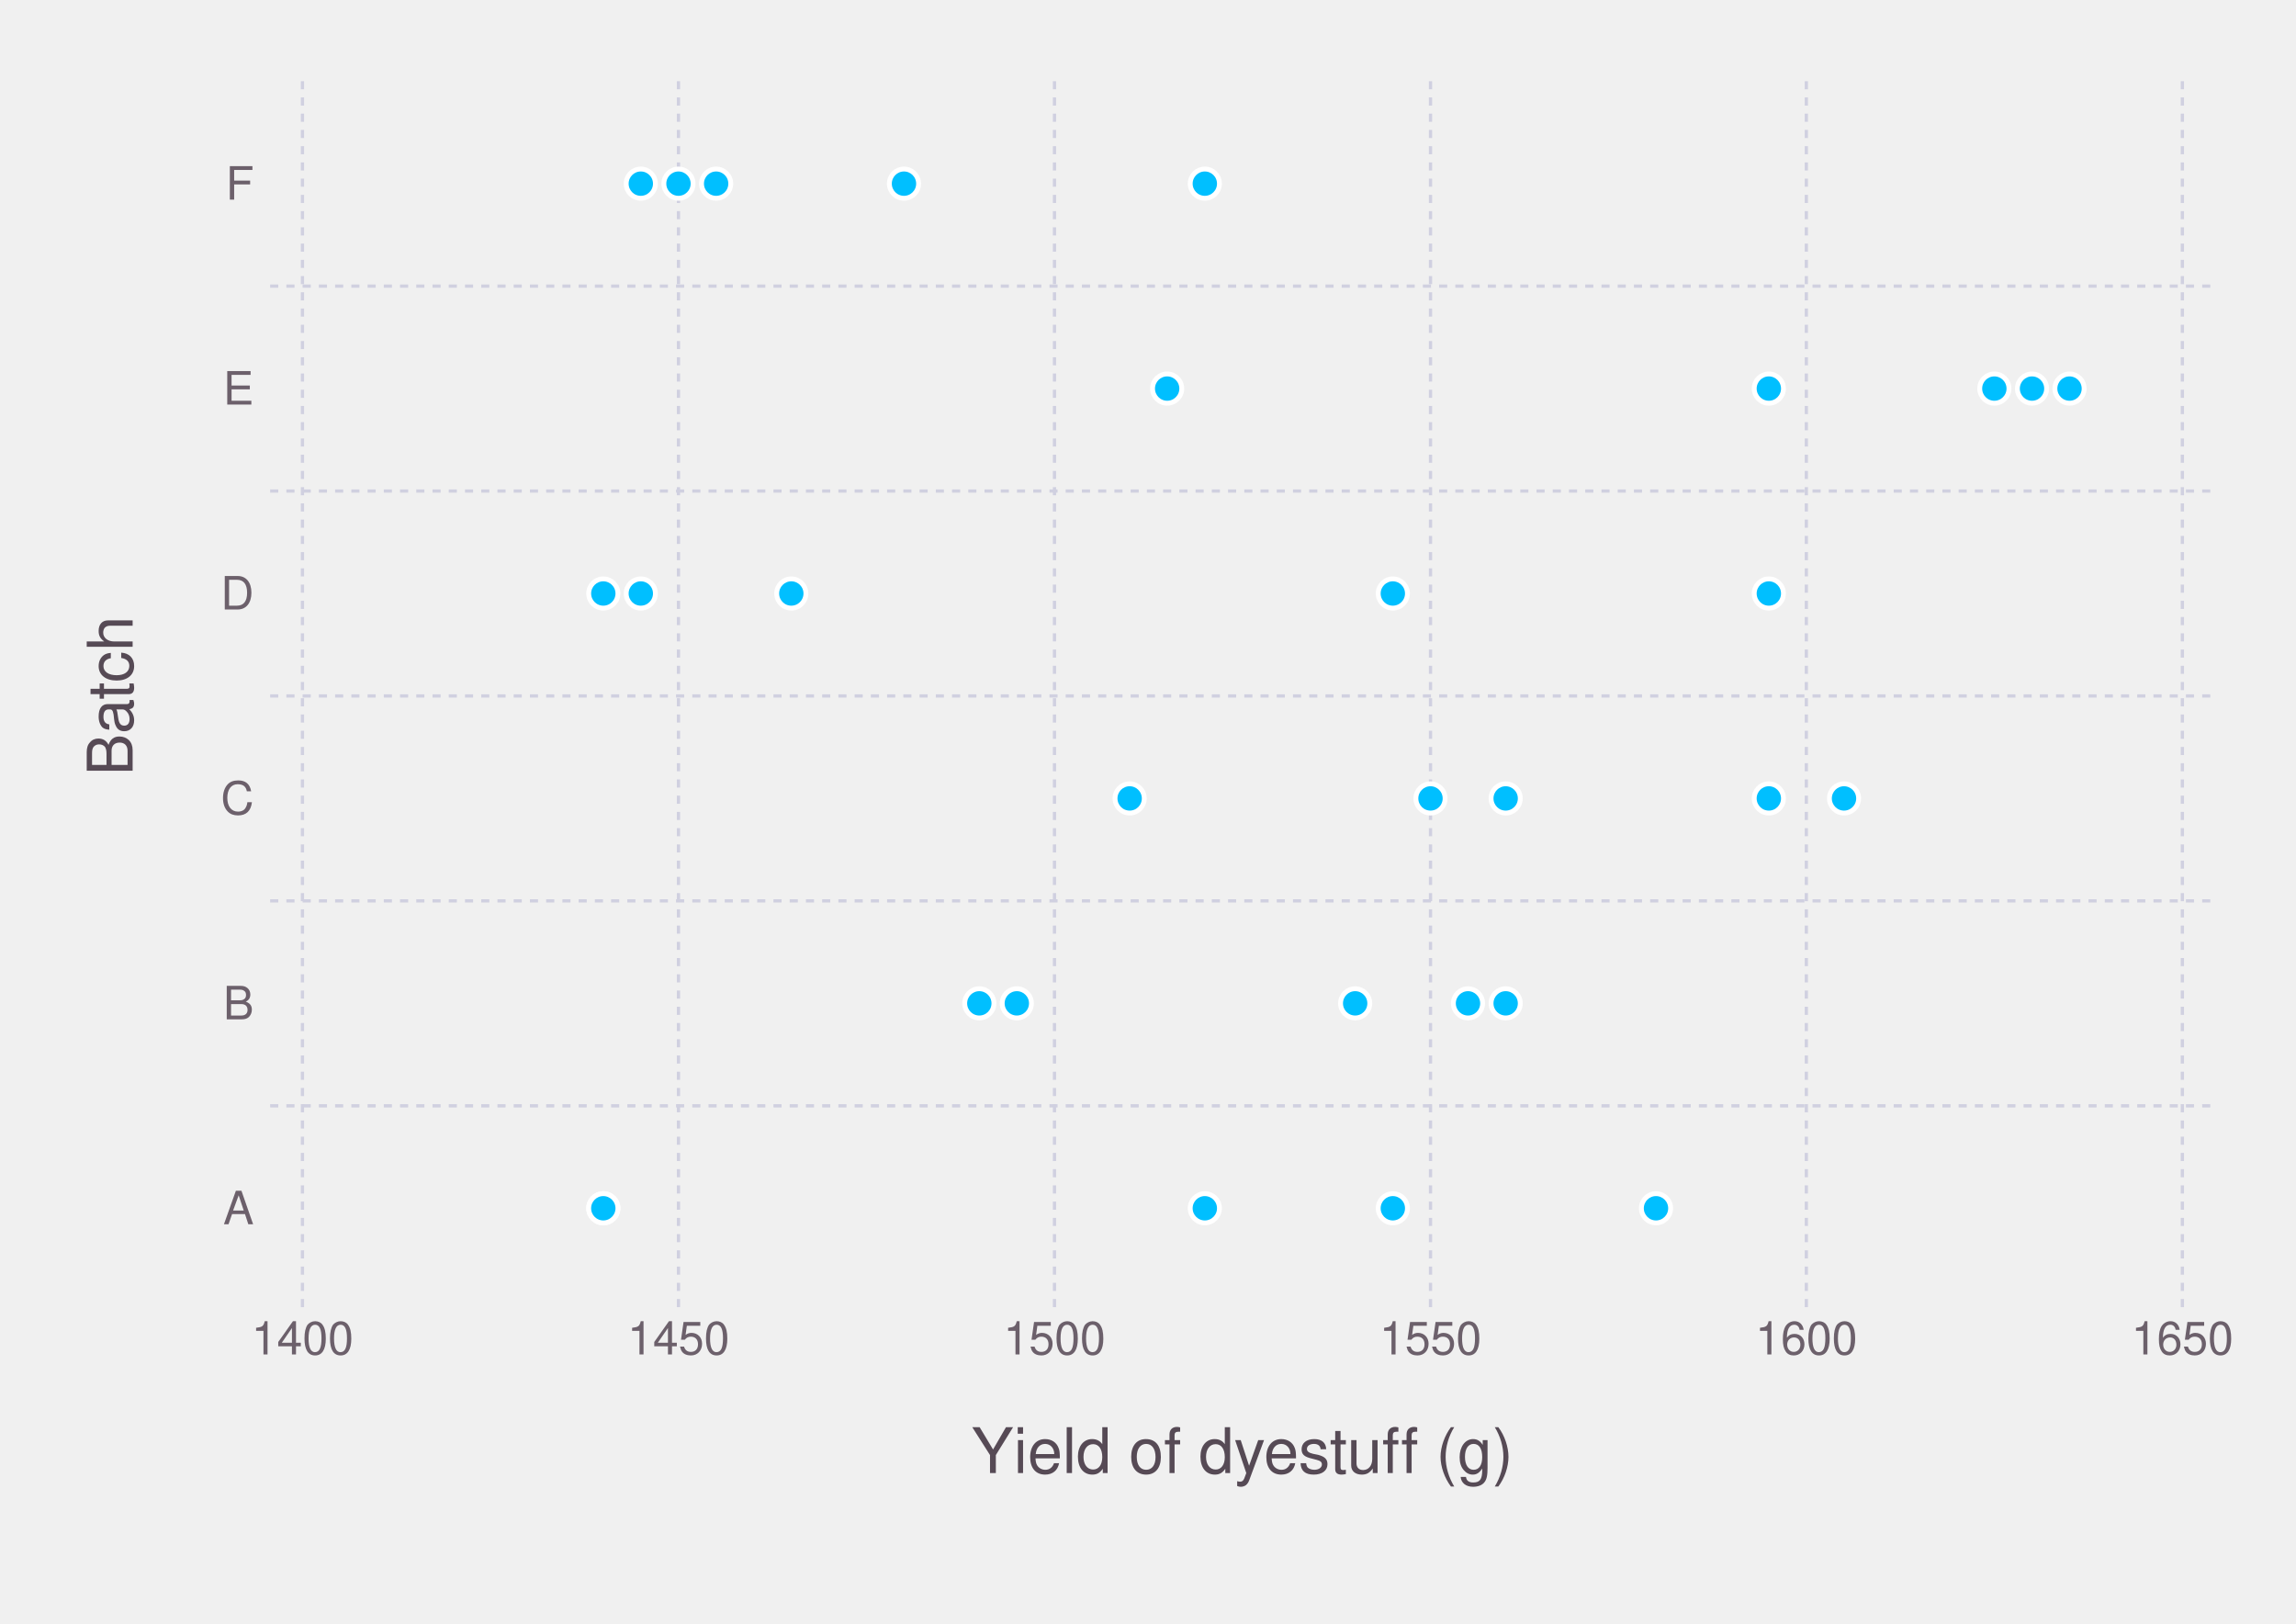
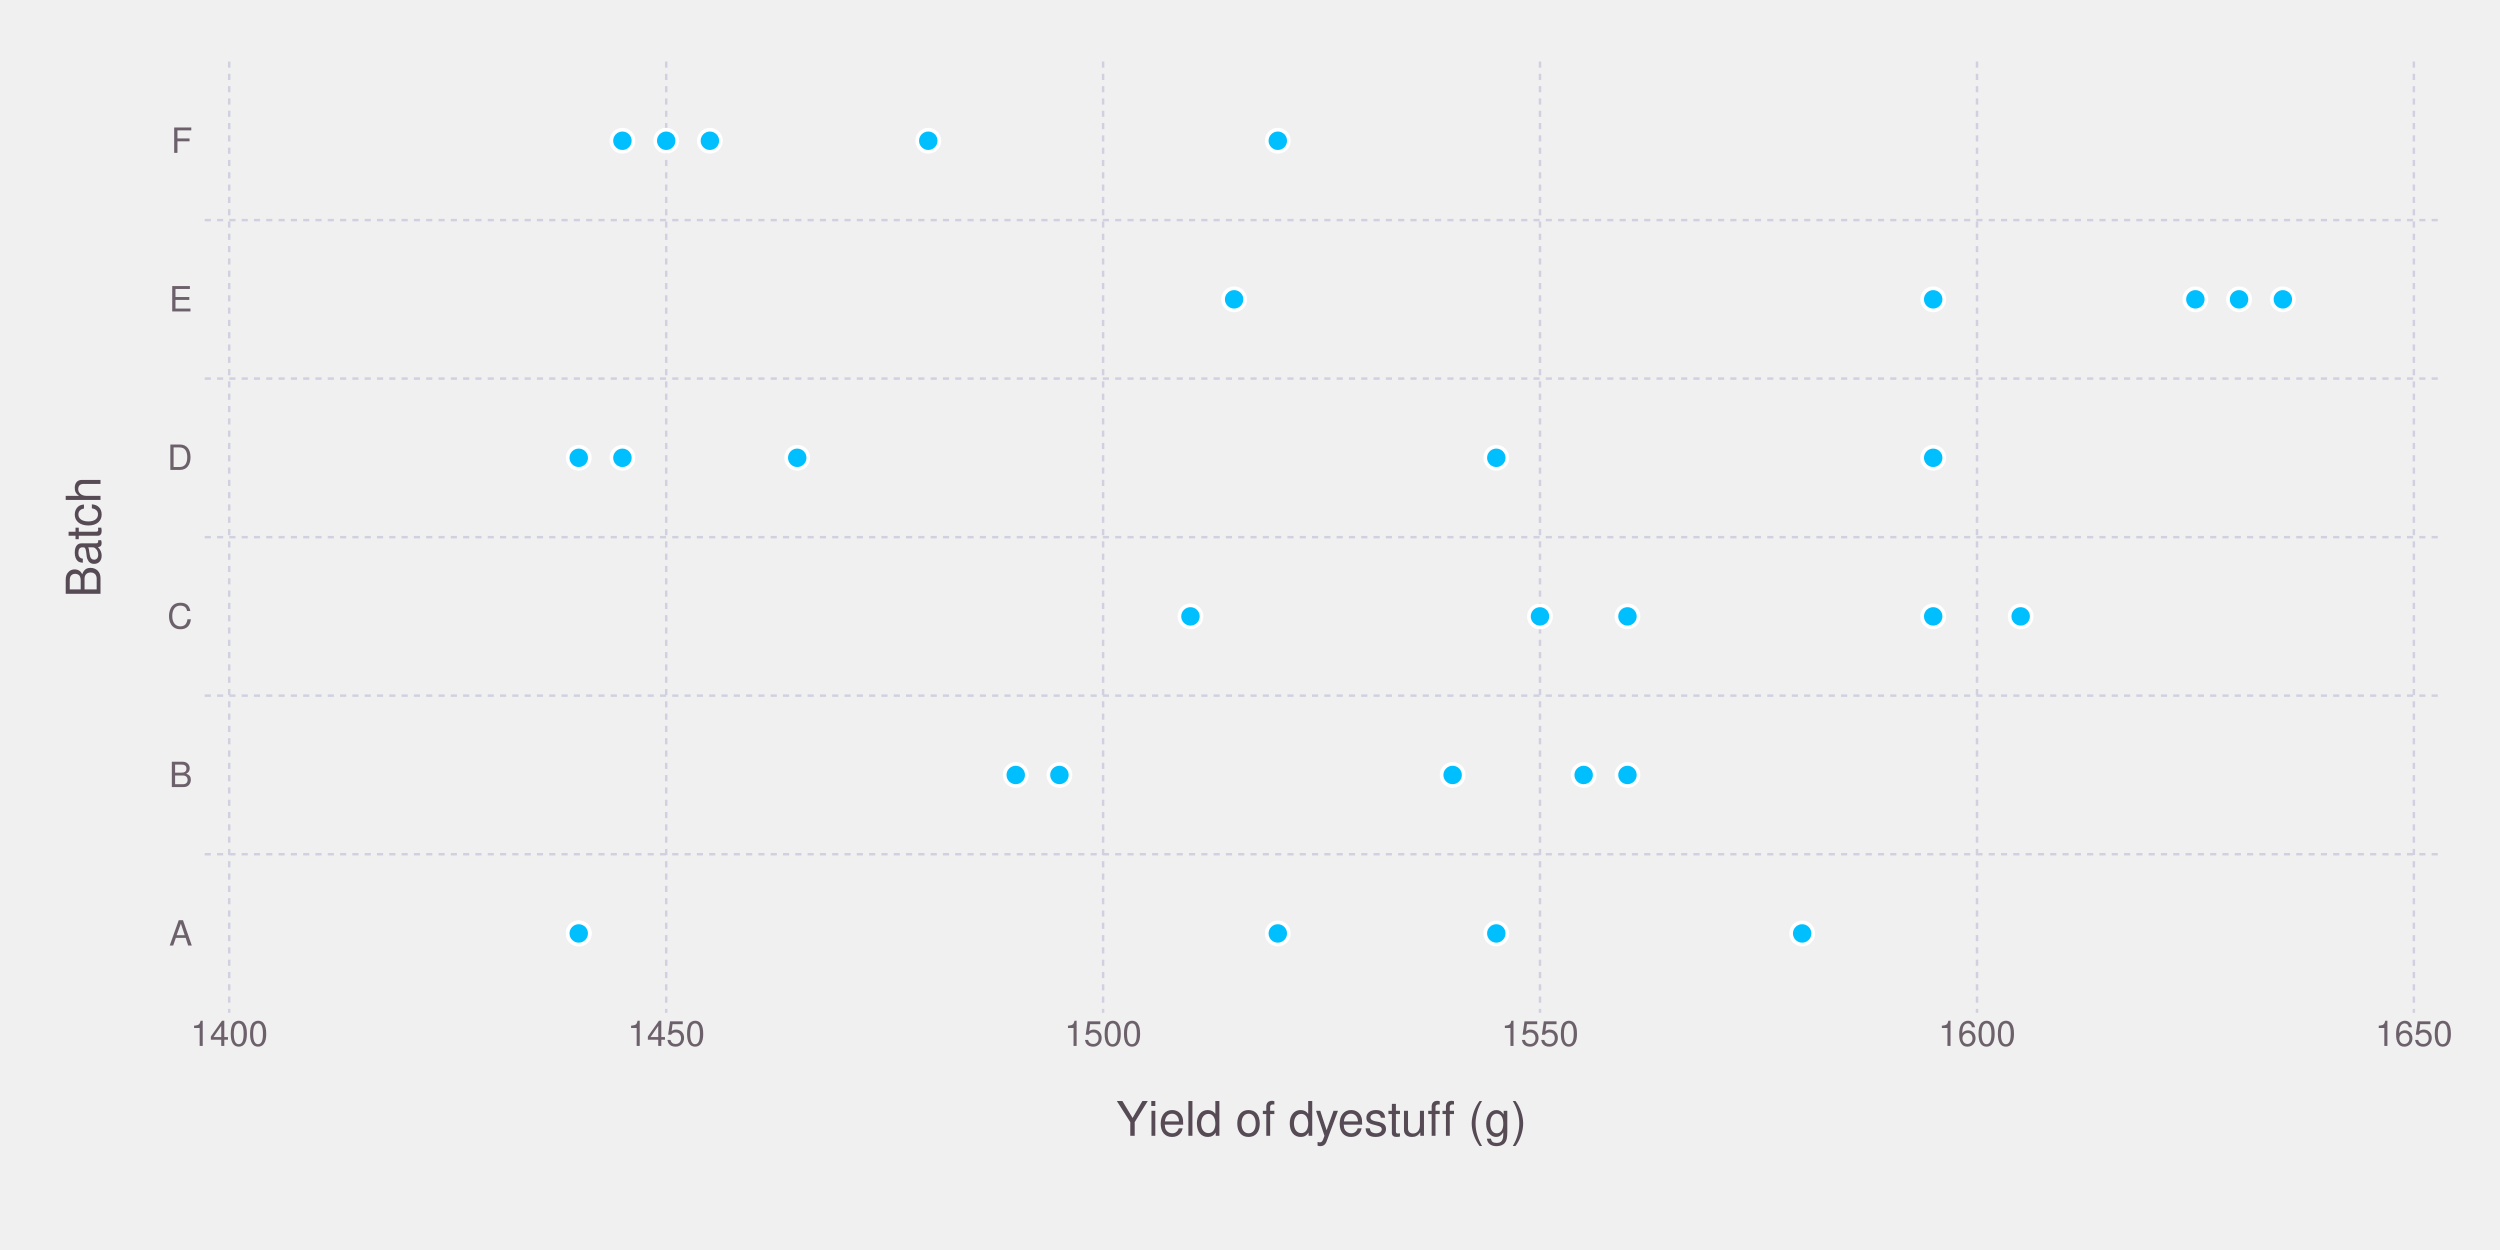
- <svg xmlns="http://www.w3.org/2000/svg" version="1.2" width="141.42mm" height="100mm" viewBox="0 0 141.42 100" stroke="none" fill="#000000" stroke-width="0.3" font-size="3.88">
+ <svg xmlns="http://www.w3.org/2000/svg" version="1.2" width="203.2mm" height="101.6mm" viewBox="0 0 203.2 101.6" stroke="none" fill="#000000" stroke-width="0.3" font-size="3.88">
  <defs>
    <marker id="arrow" markerWidth="15" markerHeight="7" refX="5" refY="3.5" orient="auto" markerUnits="strokeWidth">
      <path d="M0,0 L15,3.5 L0,7 z" stroke="context-stroke" fill="context-stroke" />
    </marker>
  </defs>
-   <g class="plotroot xscalable" id="img-c514b0de-1">
-     <g font-size="3.88" font-family="'PT Sans','Helvetica Neue','Helvetica',sans-serif" fill="#564A55" stroke="#000000" stroke-opacity="0.000" id="img-c514b0de-2">
-       <g transform="translate(76.53,88.39)">
+   <g class="plotroot xscalable" id="img-cdf54209-1">
+     <g font-size="3.88" font-family="'PT Sans','Helvetica Neue','Helvetica',sans-serif" fill="#564A55" stroke="#000000" stroke-opacity="0.000" id="img-cdf54209-2">
+       <g transform="translate(107.42,89.99)">
        <g class="primitive">
          <text text-anchor="middle" dy="0.6em">Yield of dyestuff (g)</text>
        </g>
      </g>
    </g>
-     <g class="guide xlabels" font-size="2.82" font-family="'PT Sans Caption','Helvetica Neue','Helvetica',sans-serif" fill="#6C606B" id="img-c514b0de-3">
-       <g transform="translate(18.63,81.72)">
+     <g class="guide xlabels" font-size="2.82" font-family="'PT Sans Caption','Helvetica Neue','Helvetica',sans-serif" fill="#6C606B" id="img-cdf54209-3">
+       <g transform="translate(18.63,83.32)">
        <g class="primitive">
          <text text-anchor="middle" dy="0.6em">1400</text>
        </g>
      </g>
-       <g transform="translate(41.79,81.72)">
+       <g transform="translate(54.15,83.32)">
        <g class="primitive">
          <text text-anchor="middle" dy="0.6em">1450</text>
        </g>
      </g>
-       <g transform="translate(64.95,81.72)">
+       <g transform="translate(89.66,83.32)">
        <g class="primitive">
          <text text-anchor="middle" dy="0.6em">1500</text>
        </g>
      </g>
-       <g transform="translate(88.11,81.72)">
+       <g transform="translate(125.17,83.32)">
        <g class="primitive">
          <text text-anchor="middle" dy="0.6em">1550</text>
        </g>
      </g>
-       <g transform="translate(111.26,81.72)">
+       <g transform="translate(160.69,83.32)">
        <g class="primitive">
          <text text-anchor="middle" dy="0.6em">1600</text>
        </g>
      </g>
-       <g transform="translate(134.42,81.72)">
+       <g transform="translate(196.2,83.32)">
        <g class="primitive">
          <text text-anchor="middle" dy="0.6em">1650</text>
        </g>
      </g>
    </g>
-     <g clip-path="url(#img-c514b0de-4)">
-       <g id="img-c514b0de-5">
-         <g pointer-events="visible" fill="#000000" fill-opacity="0.000" stroke="#000000" stroke-opacity="0.000" class="guide background" id="img-c514b0de-6">
-           <g transform="translate(76.53,42.86)" id="img-c514b0de-7">
-             <path d="M-59.89,-37.86 L 59.89 -37.86 59.89 37.86 -59.89 37.86 z" class="primitive" />
-           </g>
-         </g>
-         <g class="guide ygridlines xfixed" stroke-dasharray="0.5,0.5" stroke-width="0.2" stroke="#D0D0E0" id="img-c514b0de-8">
-           <g transform="translate(76.53,68.1)" id="img-c514b0de-9">
-             <path fill="none" d="M-59.89,0 L 59.89 0" class="primitive" />
-           </g>
-           <g transform="translate(76.53,55.48)" id="img-c514b0de-10">
-             <path fill="none" d="M-59.89,0 L 59.89 0" class="primitive" />
-           </g>
-           <g transform="translate(76.53,42.86)" id="img-c514b0de-11">
-             <path fill="none" d="M-59.89,0 L 59.89 0" class="primitive" />
-           </g>
-           <g transform="translate(76.53,30.24)" id="img-c514b0de-12">
-             <path fill="none" d="M-59.89,0 L 59.89 0" class="primitive" />
-           </g>
-           <g transform="translate(76.53,17.62)" id="img-c514b0de-13">
-             <path fill="none" d="M-59.89,0 L 59.89 0" class="primitive" />
-           </g>
-         </g>
-         <g class="guide xgridlines yfixed" stroke-dasharray="0.5,0.5" stroke-width="0.2" stroke="#D0D0E0" id="img-c514b0de-14">
-           <g transform="translate(18.63,42.86)" id="img-c514b0de-15">
-             <path fill="none" d="M0,-37.86 L 0 37.86" class="primitive" />
-           </g>
-           <g transform="translate(41.79,42.86)" id="img-c514b0de-16">
-             <path fill="none" d="M0,-37.86 L 0 37.86" class="primitive" />
-           </g>
-           <g transform="translate(64.95,42.86)" id="img-c514b0de-17">
-             <path fill="none" d="M0,-37.86 L 0 37.86" class="primitive" />
-           </g>
-           <g transform="translate(88.11,42.86)" id="img-c514b0de-18">
-             <path fill="none" d="M0,-37.86 L 0 37.86" class="primitive" />
-           </g>
-           <g transform="translate(111.26,42.86)" id="img-c514b0de-19">
-             <path fill="none" d="M0,-37.86 L 0 37.86" class="primitive" />
-           </g>
-           <g transform="translate(134.42,42.86)" id="img-c514b0de-20">
-             <path fill="none" d="M0,-37.86 L 0 37.86" class="primitive" />
-           </g>
-         </g>
-         <g class="plotpanel" id="img-c514b0de-21">
-           <g class="geometry" id="img-c514b0de-22">
-             <g stroke-width="0.3" id="img-c514b0de-23">
-               <g class="color_RGBA{Float32}(0.0f0,0.74736935f0,1.0f0,1.0f0)" stroke="#FFFFFF" fill="#00BFFF" id="img-c514b0de-24">
-                 <g class="marker" id="img-c514b0de-25">
-                   <g transform="translate(39.47,11.31)" id="img-c514b0de-26">
-                     <circle cx="0" cy="0" r="0.9" class="primitive" />
-                   </g>
-                 </g>
-               </g>
-               <g class="color_RGBA{Float32}(0.0f0,0.74736935f0,1.0f0,1.0f0)" stroke="#FFFFFF" fill="#00BFFF" id="img-c514b0de-27">
-                 <g class="marker" id="img-c514b0de-28">
-                   <g transform="translate(55.68,11.31)" id="img-c514b0de-29">
-                     <circle cx="0" cy="0" r="0.9" class="primitive" />
-                   </g>
-                 </g>
-               </g>
-               <g class="color_RGBA{Float32}(0.0f0,0.74736935f0,1.0f0,1.0f0)" stroke="#FFFFFF" fill="#00BFFF" id="img-c514b0de-30">
-                 <g class="marker" id="img-c514b0de-31">
-                   <g transform="translate(41.79,11.31)" id="img-c514b0de-32">
-                     <circle cx="0" cy="0" r="0.9" class="primitive" />
-                   </g>
-                 </g>
-               </g>
-               <g class="color_RGBA{Float32}(0.0f0,0.74736935f0,1.0f0,1.0f0)" stroke="#FFFFFF" fill="#00BFFF" id="img-c514b0de-33">
-                 <g class="marker" id="img-c514b0de-34">
-                   <g transform="translate(44.11,11.31)" id="img-c514b0de-35">
-                     <circle cx="0" cy="0" r="0.9" class="primitive" />
-                   </g>
-                 </g>
-               </g>
-               <g class="color_RGBA{Float32}(0.0f0,0.74736935f0,1.0f0,1.0f0)" stroke="#FFFFFF" fill="#00BFFF" id="img-c514b0de-36">
-                 <g class="marker" id="img-c514b0de-37">
-                   <g transform="translate(74.21,11.31)" id="img-c514b0de-38">
-                     <circle cx="0" cy="0" r="0.9" class="primitive" />
-                   </g>
-                 </g>
-               </g>
-               <g class="color_RGBA{Float32}(0.0f0,0.74736935f0,1.0f0,1.0f0)" stroke="#FFFFFF" fill="#00BFFF" id="img-c514b0de-39">
-                 <g class="marker" id="img-c514b0de-40">
-                   <g transform="translate(122.84,23.93)" id="img-c514b0de-41">
-                     <circle cx="0" cy="0" r="0.9" class="primitive" />
-                   </g>
-                 </g>
-               </g>
-               <g class="color_RGBA{Float32}(0.0f0,0.74736935f0,1.0f0,1.0f0)" stroke="#FFFFFF" fill="#00BFFF" id="img-c514b0de-42">
-                 <g class="marker" id="img-c514b0de-43">
-                   <g transform="translate(127.47,23.93)" id="img-c514b0de-44">
-                     <circle cx="0" cy="0" r="0.9" class="primitive" />
-                   </g>
-                 </g>
-               </g>
-               <g class="color_RGBA{Float32}(0.0f0,0.74736935f0,1.0f0,1.0f0)" stroke="#FFFFFF" fill="#00BFFF" id="img-c514b0de-45">
-                 <g class="marker" id="img-c514b0de-46">
-                   <g transform="translate(71.89,23.93)" id="img-c514b0de-47">
-                     <circle cx="0" cy="0" r="0.9" class="primitive" />
-                   </g>
-                 </g>
-               </g>
-               <g class="color_RGBA{Float32}(0.0f0,0.74736935f0,1.0f0,1.0f0)" stroke="#FFFFFF" fill="#00BFFF" id="img-c514b0de-48">
-                 <g class="marker" id="img-c514b0de-49">
-                   <g transform="translate(125.16,23.93)" id="img-c514b0de-50">
-                     <circle cx="0" cy="0" r="0.9" class="primitive" />
-                   </g>
-                 </g>
-               </g>
-               <g class="color_RGBA{Float32}(0.0f0,0.74736935f0,1.0f0,1.0f0)" stroke="#FFFFFF" fill="#00BFFF" id="img-c514b0de-51">
-                 <g class="marker" id="img-c514b0de-52">
-                   <g transform="translate(108.95,23.93)" id="img-c514b0de-53">
-                     <circle cx="0" cy="0" r="0.9" class="primitive" />
-                   </g>
-                 </g>
-               </g>
-               <g class="color_RGBA{Float32}(0.0f0,0.74736935f0,1.0f0,1.0f0)" stroke="#FFFFFF" fill="#00BFFF" id="img-c514b0de-54">
-                 <g class="marker" id="img-c514b0de-55">
-                   <g transform="translate(85.79,36.55)" id="img-c514b0de-56">
-                     <circle cx="0" cy="0" r="0.9" class="primitive" />
-                   </g>
-                 </g>
-               </g>
-               <g class="color_RGBA{Float32}(0.0f0,0.74736935f0,1.0f0,1.0f0)" stroke="#FFFFFF" fill="#00BFFF" id="img-c514b0de-57">
-                 <g class="marker" id="img-c514b0de-58">
-                   <g transform="translate(48.74,36.55)" id="img-c514b0de-59">
-                     <circle cx="0" cy="0" r="0.9" class="primitive" />
-                   </g>
-                 </g>
-               </g>
-               <g class="color_RGBA{Float32}(0.0f0,0.74736935f0,1.0f0,1.0f0)" stroke="#FFFFFF" fill="#00BFFF" id="img-c514b0de-60">
-                 <g class="marker" id="img-c514b0de-61">
-                   <g transform="translate(108.95,36.55)" id="img-c514b0de-62">
-                     <circle cx="0" cy="0" r="0.9" class="primitive" />
-                   </g>
-                 </g>
-               </g>
-               <g class="color_RGBA{Float32}(0.0f0,0.74736935f0,1.0f0,1.0f0)" stroke="#FFFFFF" fill="#00BFFF" id="img-c514b0de-63">
-                 <g class="marker" id="img-c514b0de-64">
-                   <g transform="translate(37.16,36.55)" id="img-c514b0de-65">
-                     <circle cx="0" cy="0" r="0.9" class="primitive" />
-                   </g>
-                 </g>
-               </g>
-               <g class="color_RGBA{Float32}(0.0f0,0.74736935f0,1.0f0,1.0f0)" stroke="#FFFFFF" fill="#00BFFF" id="img-c514b0de-66">
-                 <g class="marker" id="img-c514b0de-67">
-                   <g transform="translate(39.47,36.55)" id="img-c514b0de-68">
-                     <circle cx="0" cy="0" r="0.9" class="primitive" />
-                   </g>
-                 </g>
-               </g>
-               <g class="color_RGBA{Float32}(0.0f0,0.74736935f0,1.0f0,1.0f0)" stroke="#FFFFFF" fill="#00BFFF" id="img-c514b0de-69">
-                 <g class="marker" id="img-c514b0de-70">
-                   <g transform="translate(92.74,49.17)" id="img-c514b0de-71">
-                     <circle cx="0" cy="0" r="0.9" class="primitive" />
-                   </g>
-                 </g>
-               </g>
-               <g class="color_RGBA{Float32}(0.0f0,0.74736935f0,1.0f0,1.0f0)" stroke="#FFFFFF" fill="#00BFFF" id="img-c514b0de-72">
-                 <g class="marker" id="img-c514b0de-73">
-                   <g transform="translate(69.58,49.17)" id="img-c514b0de-74">
-                     <circle cx="0" cy="0" r="0.9" class="primitive" />
-                   </g>
-                 </g>
-               </g>
-               <g class="color_RGBA{Float32}(0.0f0,0.74736935f0,1.0f0,1.0f0)" stroke="#FFFFFF" fill="#00BFFF" id="img-c514b0de-75">
-                 <g class="marker" id="img-c514b0de-76">
-                   <g transform="translate(113.58,49.17)" id="img-c514b0de-77">
-                     <circle cx="0" cy="0" r="0.9" class="primitive" />
-                   </g>
-                 </g>
-               </g>
-               <g class="color_RGBA{Float32}(0.0f0,0.74736935f0,1.0f0,1.0f0)" stroke="#FFFFFF" fill="#00BFFF" id="img-c514b0de-78">
-                 <g class="marker" id="img-c514b0de-79">
-                   <g transform="translate(88.11,49.17)" id="img-c514b0de-80">
-                     <circle cx="0" cy="0" r="0.9" class="primitive" />
-                   </g>
-                 </g>
-               </g>
-               <g class="color_RGBA{Float32}(0.0f0,0.74736935f0,1.0f0,1.0f0)" stroke="#FFFFFF" fill="#00BFFF" id="img-c514b0de-81">
-                 <g class="marker" id="img-c514b0de-82">
-                   <g transform="translate(108.95,49.17)" id="img-c514b0de-83">
-                     <circle cx="0" cy="0" r="0.9" class="primitive" />
-                   </g>
-                 </g>
-               </g>
-               <g class="color_RGBA{Float32}(0.0f0,0.74736935f0,1.0f0,1.0f0)" stroke="#FFFFFF" fill="#00BFFF" id="img-c514b0de-84">
-                 <g class="marker" id="img-c514b0de-85">
-                   <g transform="translate(62.63,61.79)" id="img-c514b0de-86">
-                     <circle cx="0" cy="0" r="0.9" class="primitive" />
-                   </g>
-                 </g>
-               </g>
-               <g class="color_RGBA{Float32}(0.0f0,0.74736935f0,1.0f0,1.0f0)" stroke="#FFFFFF" fill="#00BFFF" id="img-c514b0de-87">
-                 <g class="marker" id="img-c514b0de-88">
-                   <g transform="translate(92.74,61.79)" id="img-c514b0de-89">
-                     <circle cx="0" cy="0" r="0.9" class="primitive" />
-                   </g>
-                 </g>
-               </g>
-               <g class="color_RGBA{Float32}(0.0f0,0.74736935f0,1.0f0,1.0f0)" stroke="#FFFFFF" fill="#00BFFF" id="img-c514b0de-90">
-                 <g class="marker" id="img-c514b0de-91">
-                   <g transform="translate(60.32,61.79)" id="img-c514b0de-92">
-                     <circle cx="0" cy="0" r="0.9" class="primitive" />
-                   </g>
-                 </g>
-               </g>
-               <g class="color_RGBA{Float32}(0.0f0,0.74736935f0,1.0f0,1.0f0)" stroke="#FFFFFF" fill="#00BFFF" id="img-c514b0de-93">
-                 <g class="marker" id="img-c514b0de-94">
-                   <g transform="translate(90.42,61.79)" id="img-c514b0de-95">
-                     <circle cx="0" cy="0" r="0.9" class="primitive" />
-                   </g>
-                 </g>
-               </g>
-               <g class="color_RGBA{Float32}(0.0f0,0.74736935f0,1.0f0,1.0f0)" stroke="#FFFFFF" fill="#00BFFF" id="img-c514b0de-96">
-                 <g class="marker" id="img-c514b0de-97">
-                   <g transform="translate(83.47,61.79)" id="img-c514b0de-98">
-                     <circle cx="0" cy="0" r="0.9" class="primitive" />
-                   </g>
-                 </g>
-               </g>
-               <g class="color_RGBA{Float32}(0.0f0,0.74736935f0,1.0f0,1.0f0)" stroke="#FFFFFF" fill="#00BFFF" id="img-c514b0de-99">
-                 <g class="marker" id="img-c514b0de-100">
-                   <g transform="translate(102,74.41)" id="img-c514b0de-101">
-                     <circle cx="0" cy="0" r="0.9" class="primitive" />
-                   </g>
-                 </g>
-               </g>
-               <g class="color_RGBA{Float32}(0.0f0,0.74736935f0,1.0f0,1.0f0)" stroke="#FFFFFF" fill="#00BFFF" id="img-c514b0de-102">
-                 <g class="marker" id="img-c514b0de-103">
-                   <g transform="translate(74.21,74.41)" id="img-c514b0de-104">
-                     <circle cx="0" cy="0" r="0.9" class="primitive" />
-                   </g>
-                 </g>
-               </g>
-               <g class="color_RGBA{Float32}(0.0f0,0.74736935f0,1.0f0,1.0f0)" stroke="#FFFFFF" fill="#00BFFF" id="img-c514b0de-105">
-                 <g class="marker" id="img-c514b0de-106">
-                   <g transform="translate(37.16,74.41)" id="img-c514b0de-107">
-                     <circle cx="0" cy="0" r="0.9" class="primitive" />
-                   </g>
-                 </g>
-               </g>
-               <g class="color_RGBA{Float32}(0.0f0,0.74736935f0,1.0f0,1.0f0)" stroke="#FFFFFF" fill="#00BFFF" id="img-c514b0de-108">
-                 <g class="marker" id="img-c514b0de-109">
-                   <g transform="translate(37.16,74.41)" id="img-c514b0de-110">
-                     <circle cx="0" cy="0" r="0.9" class="primitive" />
-                   </g>
-                 </g>
-               </g>
-               <g class="color_RGBA{Float32}(0.0f0,0.74736935f0,1.0f0,1.0f0)" stroke="#FFFFFF" fill="#00BFFF" id="img-c514b0de-111">
-                 <g class="marker" id="img-c514b0de-112">
-                   <g transform="translate(85.79,74.41)" id="img-c514b0de-113">
+     <g clip-path="url(#img-cdf54209-4)">
+       <g id="img-cdf54209-5">
+         <g pointer-events="visible" fill="#000000" fill-opacity="0.000" stroke="#000000" stroke-opacity="0.000" class="guide background" id="img-cdf54209-6">
+           <g transform="translate(107.42,43.66)" id="img-cdf54209-7">
+             <path d="M-90.78,-38.66 L 90.78 -38.66 90.78 38.66 -90.78 38.66 z" class="primitive" />
+           </g>
+         </g>
+         <g class="guide ygridlines xfixed" stroke-dasharray="0.5,0.5" stroke-width="0.2" stroke="#D0D0E0" id="img-cdf54209-8">
+           <g transform="translate(107.42,69.43)" id="img-cdf54209-9">
+             <path fill="none" d="M-90.78,0 L 90.78 0" class="primitive" />
+           </g>
+           <g transform="translate(107.42,56.54)" id="img-cdf54209-10">
+             <path fill="none" d="M-90.78,0 L 90.78 0" class="primitive" />
+           </g>
+           <g transform="translate(107.42,43.66)" id="img-cdf54209-11">
+             <path fill="none" d="M-90.78,0 L 90.78 0" class="primitive" />
+           </g>
+           <g transform="translate(107.42,30.77)" id="img-cdf54209-12">
+             <path fill="none" d="M-90.78,0 L 90.78 0" class="primitive" />
+           </g>
+           <g transform="translate(107.42,17.89)" id="img-cdf54209-13">
+             <path fill="none" d="M-90.78,0 L 90.78 0" class="primitive" />
+           </g>
+         </g>
+         <g class="guide xgridlines yfixed" stroke-dasharray="0.5,0.5" stroke-width="0.2" stroke="#D0D0E0" id="img-cdf54209-14">
+           <g transform="translate(18.63,43.66)" id="img-cdf54209-15">
+             <path fill="none" d="M0,-38.66 L 0 38.66" class="primitive" />
+           </g>
+           <g transform="translate(54.15,43.66)" id="img-cdf54209-16">
+             <path fill="none" d="M0,-38.66 L 0 38.66" class="primitive" />
+           </g>
+           <g transform="translate(89.66,43.66)" id="img-cdf54209-17">
+             <path fill="none" d="M0,-38.66 L 0 38.66" class="primitive" />
+           </g>
+           <g transform="translate(125.17,43.66)" id="img-cdf54209-18">
+             <path fill="none" d="M0,-38.66 L 0 38.66" class="primitive" />
+           </g>
+           <g transform="translate(160.69,43.66)" id="img-cdf54209-19">
+             <path fill="none" d="M0,-38.66 L 0 38.66" class="primitive" />
+           </g>
+           <g transform="translate(196.2,43.66)" id="img-cdf54209-20">
+             <path fill="none" d="M0,-38.66 L 0 38.66" class="primitive" />
+           </g>
+         </g>
+         <g class="plotpanel" id="img-cdf54209-21">
+           <g class="geometry" id="img-cdf54209-22">
+             <g stroke-width="0.3" id="img-cdf54209-23">
+               <g class="color_RGBA{Float32}(0.0f0,0.74736935f0,1.0f0,1.0f0)" stroke="#FFFFFF" fill="#00BFFF" id="img-cdf54209-24">
+                 <g class="marker" id="img-cdf54209-25">
+                   <g transform="translate(50.59,11.44)" id="img-cdf54209-26">
+                     <circle cx="0" cy="0" r="0.9" class="primitive" />
+                   </g>
+                 </g>
+               </g>
+               <g class="color_RGBA{Float32}(0.0f0,0.74736935f0,1.0f0,1.0f0)" stroke="#FFFFFF" fill="#00BFFF" id="img-cdf54209-27">
+                 <g class="marker" id="img-cdf54209-28">
+                   <g transform="translate(75.45,11.44)" id="img-cdf54209-29">
+                     <circle cx="0" cy="0" r="0.9" class="primitive" />
+                   </g>
+                 </g>
+               </g>
+               <g class="color_RGBA{Float32}(0.0f0,0.74736935f0,1.0f0,1.0f0)" stroke="#FFFFFF" fill="#00BFFF" id="img-cdf54209-30">
+                 <g class="marker" id="img-cdf54209-31">
+                   <g transform="translate(54.15,11.44)" id="img-cdf54209-32">
+                     <circle cx="0" cy="0" r="0.9" class="primitive" />
+                   </g>
+                 </g>
+               </g>
+               <g class="color_RGBA{Float32}(0.0f0,0.74736935f0,1.0f0,1.0f0)" stroke="#FFFFFF" fill="#00BFFF" id="img-cdf54209-33">
+                 <g class="marker" id="img-cdf54209-34">
+                   <g transform="translate(57.7,11.44)" id="img-cdf54209-35">
+                     <circle cx="0" cy="0" r="0.9" class="primitive" />
+                   </g>
+                 </g>
+               </g>
+               <g class="color_RGBA{Float32}(0.0f0,0.74736935f0,1.0f0,1.0f0)" stroke="#FFFFFF" fill="#00BFFF" id="img-cdf54209-36">
+                 <g class="marker" id="img-cdf54209-37">
+                   <g transform="translate(103.86,11.44)" id="img-cdf54209-38">
+                     <circle cx="0" cy="0" r="0.9" class="primitive" />
+                   </g>
+                 </g>
+               </g>
+               <g class="color_RGBA{Float32}(0.0f0,0.74736935f0,1.0f0,1.0f0)" stroke="#FFFFFF" fill="#00BFFF" id="img-cdf54209-39">
+                 <g class="marker" id="img-cdf54209-40">
+                   <g transform="translate(178.44,24.33)" id="img-cdf54209-41">
+                     <circle cx="0" cy="0" r="0.9" class="primitive" />
+                   </g>
+                 </g>
+               </g>
+               <g class="color_RGBA{Float32}(0.0f0,0.74736935f0,1.0f0,1.0f0)" stroke="#FFFFFF" fill="#00BFFF" id="img-cdf54209-42">
+                 <g class="marker" id="img-cdf54209-43">
+                   <g transform="translate(185.55,24.33)" id="img-cdf54209-44">
+                     <circle cx="0" cy="0" r="0.9" class="primitive" />
+                   </g>
+                 </g>
+               </g>
+               <g class="color_RGBA{Float32}(0.0f0,0.74736935f0,1.0f0,1.0f0)" stroke="#FFFFFF" fill="#00BFFF" id="img-cdf54209-45">
+                 <g class="marker" id="img-cdf54209-46">
+                   <g transform="translate(100.31,24.33)" id="img-cdf54209-47">
+                     <circle cx="0" cy="0" r="0.9" class="primitive" />
+                   </g>
+                 </g>
+               </g>
+               <g class="color_RGBA{Float32}(0.0f0,0.74736935f0,1.0f0,1.0f0)" stroke="#FFFFFF" fill="#00BFFF" id="img-cdf54209-48">
+                 <g class="marker" id="img-cdf54209-49">
+                   <g transform="translate(181.99,24.33)" id="img-cdf54209-50">
+                     <circle cx="0" cy="0" r="0.9" class="primitive" />
+                   </g>
+                 </g>
+               </g>
+               <g class="color_RGBA{Float32}(0.0f0,0.74736935f0,1.0f0,1.0f0)" stroke="#FFFFFF" fill="#00BFFF" id="img-cdf54209-51">
+                 <g class="marker" id="img-cdf54209-52">
+                   <g transform="translate(157.13,24.33)" id="img-cdf54209-53">
+                     <circle cx="0" cy="0" r="0.9" class="primitive" />
+                   </g>
+                 </g>
+               </g>
+               <g class="color_RGBA{Float32}(0.0f0,0.74736935f0,1.0f0,1.0f0)" stroke="#FFFFFF" fill="#00BFFF" id="img-cdf54209-54">
+                 <g class="marker" id="img-cdf54209-55">
+                   <g transform="translate(121.62,37.21)" id="img-cdf54209-56">
+                     <circle cx="0" cy="0" r="0.9" class="primitive" />
+                   </g>
+                 </g>
+               </g>
+               <g class="color_RGBA{Float32}(0.0f0,0.74736935f0,1.0f0,1.0f0)" stroke="#FFFFFF" fill="#00BFFF" id="img-cdf54209-57">
+                 <g class="marker" id="img-cdf54209-58">
+                   <g transform="translate(64.8,37.21)" id="img-cdf54209-59">
+                     <circle cx="0" cy="0" r="0.9" class="primitive" />
+                   </g>
+                 </g>
+               </g>
+               <g class="color_RGBA{Float32}(0.0f0,0.74736935f0,1.0f0,1.0f0)" stroke="#FFFFFF" fill="#00BFFF" id="img-cdf54209-60">
+                 <g class="marker" id="img-cdf54209-61">
+                   <g transform="translate(157.13,37.21)" id="img-cdf54209-62">
+                     <circle cx="0" cy="0" r="0.9" class="primitive" />
+                   </g>
+                 </g>
+               </g>
+               <g class="color_RGBA{Float32}(0.0f0,0.74736935f0,1.0f0,1.0f0)" stroke="#FFFFFF" fill="#00BFFF" id="img-cdf54209-63">
+                 <g class="marker" id="img-cdf54209-64">
+                   <g transform="translate(47.04,37.21)" id="img-cdf54209-65">
+                     <circle cx="0" cy="0" r="0.9" class="primitive" />
+                   </g>
+                 </g>
+               </g>
+               <g class="color_RGBA{Float32}(0.0f0,0.74736935f0,1.0f0,1.0f0)" stroke="#FFFFFF" fill="#00BFFF" id="img-cdf54209-66">
+                 <g class="marker" id="img-cdf54209-67">
+                   <g transform="translate(50.59,37.21)" id="img-cdf54209-68">
+                     <circle cx="0" cy="0" r="0.9" class="primitive" />
+                   </g>
+                 </g>
+               </g>
+               <g class="color_RGBA{Float32}(0.0f0,0.74736935f0,1.0f0,1.0f0)" stroke="#FFFFFF" fill="#00BFFF" id="img-cdf54209-69">
+                 <g class="marker" id="img-cdf54209-70">
+                   <g transform="translate(132.28,50.1)" id="img-cdf54209-71">
+                     <circle cx="0" cy="0" r="0.9" class="primitive" />
+                   </g>
+                 </g>
+               </g>
+               <g class="color_RGBA{Float32}(0.0f0,0.74736935f0,1.0f0,1.0f0)" stroke="#FFFFFF" fill="#00BFFF" id="img-cdf54209-72">
+                 <g class="marker" id="img-cdf54209-73">
+                   <g transform="translate(96.76,50.1)" id="img-cdf54209-74">
+                     <circle cx="0" cy="0" r="0.9" class="primitive" />
+                   </g>
+                 </g>
+               </g>
+               <g class="color_RGBA{Float32}(0.0f0,0.74736935f0,1.0f0,1.0f0)" stroke="#FFFFFF" fill="#00BFFF" id="img-cdf54209-75">
+                 <g class="marker" id="img-cdf54209-76">
+                   <g transform="translate(164.24,50.1)" id="img-cdf54209-77">
+                     <circle cx="0" cy="0" r="0.9" class="primitive" />
+                   </g>
+                 </g>
+               </g>
+               <g class="color_RGBA{Float32}(0.0f0,0.74736935f0,1.0f0,1.0f0)" stroke="#FFFFFF" fill="#00BFFF" id="img-cdf54209-78">
+                 <g class="marker" id="img-cdf54209-79">
+                   <g transform="translate(125.17,50.1)" id="img-cdf54209-80">
+                     <circle cx="0" cy="0" r="0.9" class="primitive" />
+                   </g>
+                 </g>
+               </g>
+               <g class="color_RGBA{Float32}(0.0f0,0.74736935f0,1.0f0,1.0f0)" stroke="#FFFFFF" fill="#00BFFF" id="img-cdf54209-81">
+                 <g class="marker" id="img-cdf54209-82">
+                   <g transform="translate(157.13,50.1)" id="img-cdf54209-83">
+                     <circle cx="0" cy="0" r="0.9" class="primitive" />
+                   </g>
+                 </g>
+               </g>
+               <g class="color_RGBA{Float32}(0.0f0,0.74736935f0,1.0f0,1.0f0)" stroke="#FFFFFF" fill="#00BFFF" id="img-cdf54209-84">
+                 <g class="marker" id="img-cdf54209-85">
+                   <g transform="translate(86.11,62.99)" id="img-cdf54209-86">
+                     <circle cx="0" cy="0" r="0.9" class="primitive" />
+                   </g>
+                 </g>
+               </g>
+               <g class="color_RGBA{Float32}(0.0f0,0.74736935f0,1.0f0,1.0f0)" stroke="#FFFFFF" fill="#00BFFF" id="img-cdf54209-87">
+                 <g class="marker" id="img-cdf54209-88">
+                   <g transform="translate(132.28,62.99)" id="img-cdf54209-89">
+                     <circle cx="0" cy="0" r="0.9" class="primitive" />
+                   </g>
+                 </g>
+               </g>
+               <g class="color_RGBA{Float32}(0.0f0,0.74736935f0,1.0f0,1.0f0)" stroke="#FFFFFF" fill="#00BFFF" id="img-cdf54209-90">
+                 <g class="marker" id="img-cdf54209-91">
+                   <g transform="translate(82.56,62.99)" id="img-cdf54209-92">
+                     <circle cx="0" cy="0" r="0.9" class="primitive" />
+                   </g>
+                 </g>
+               </g>
+               <g class="color_RGBA{Float32}(0.0f0,0.74736935f0,1.0f0,1.0f0)" stroke="#FFFFFF" fill="#00BFFF" id="img-cdf54209-93">
+                 <g class="marker" id="img-cdf54209-94">
+                   <g transform="translate(128.72,62.99)" id="img-cdf54209-95">
+                     <circle cx="0" cy="0" r="0.9" class="primitive" />
+                   </g>
+                 </g>
+               </g>
+               <g class="color_RGBA{Float32}(0.0f0,0.74736935f0,1.0f0,1.0f0)" stroke="#FFFFFF" fill="#00BFFF" id="img-cdf54209-96">
+                 <g class="marker" id="img-cdf54209-97">
+                   <g transform="translate(118.07,62.99)" id="img-cdf54209-98">
+                     <circle cx="0" cy="0" r="0.9" class="primitive" />
+                   </g>
+                 </g>
+               </g>
+               <g class="color_RGBA{Float32}(0.0f0,0.74736935f0,1.0f0,1.0f0)" stroke="#FFFFFF" fill="#00BFFF" id="img-cdf54209-99">
+                 <g class="marker" id="img-cdf54209-100">
+                   <g transform="translate(146.48,75.87)" id="img-cdf54209-101">
+                     <circle cx="0" cy="0" r="0.9" class="primitive" />
+                   </g>
+                 </g>
+               </g>
+               <g class="color_RGBA{Float32}(0.0f0,0.74736935f0,1.0f0,1.0f0)" stroke="#FFFFFF" fill="#00BFFF" id="img-cdf54209-102">
+                 <g class="marker" id="img-cdf54209-103">
+                   <g transform="translate(103.86,75.87)" id="img-cdf54209-104">
+                     <circle cx="0" cy="0" r="0.9" class="primitive" />
+                   </g>
+                 </g>
+               </g>
+               <g class="color_RGBA{Float32}(0.0f0,0.74736935f0,1.0f0,1.0f0)" stroke="#FFFFFF" fill="#00BFFF" id="img-cdf54209-105">
+                 <g class="marker" id="img-cdf54209-106">
+                   <g transform="translate(47.04,75.87)" id="img-cdf54209-107">
+                     <circle cx="0" cy="0" r="0.9" class="primitive" />
+                   </g>
+                 </g>
+               </g>
+               <g class="color_RGBA{Float32}(0.0f0,0.74736935f0,1.0f0,1.0f0)" stroke="#FFFFFF" fill="#00BFFF" id="img-cdf54209-108">
+                 <g class="marker" id="img-cdf54209-109">
+                   <g transform="translate(47.04,75.87)" id="img-cdf54209-110">
+                     <circle cx="0" cy="0" r="0.9" class="primitive" />
+                   </g>
+                 </g>
+               </g>
+               <g class="color_RGBA{Float32}(0.0f0,0.74736935f0,1.0f0,1.0f0)" stroke="#FFFFFF" fill="#00BFFF" id="img-cdf54209-111">
+                 <g class="marker" id="img-cdf54209-112">
+                   <g transform="translate(121.62,75.87)" id="img-cdf54209-113">
                    <circle cx="0" cy="0" r="0.9" class="primitive" />
                  </g>
                </g>
              </g>
            </g>
          </g>
        </g>
      </g>
    </g>
-     <g class="guide ylabels" font-size="2.82" font-family="'PT Sans Caption','Helvetica Neue','Helvetica',sans-serif" fill="#6C606B" id="img-c514b0de-114">
-       <g transform="translate(15.63,74.41)" id="img-c514b0de-115">
+     <g class="guide ylabels" font-size="2.82" font-family="'PT Sans Caption','Helvetica Neue','Helvetica',sans-serif" fill="#6C606B" id="img-cdf54209-114">
+       <g transform="translate(15.63,75.87)" id="img-cdf54209-115">
        <g class="primitive">
          <text text-anchor="end" dy="0.35em">A</text>
        </g>
      </g>
-       <g transform="translate(15.63,61.79)" id="img-c514b0de-116">
+       <g transform="translate(15.63,62.99)" id="img-cdf54209-116">
        <g class="primitive">
          <text text-anchor="end" dy="0.35em">B</text>
        </g>
      </g>
-       <g transform="translate(15.63,49.17)" id="img-c514b0de-117">
+       <g transform="translate(15.63,50.1)" id="img-cdf54209-117">
        <g class="primitive">
          <text text-anchor="end" dy="0.35em">C</text>
        </g>
      </g>
-       <g transform="translate(15.63,36.55)" id="img-c514b0de-118">
+       <g transform="translate(15.63,37.21)" id="img-cdf54209-118">
        <g class="primitive">
          <text text-anchor="end" dy="0.35em">D</text>
        </g>
      </g>
-       <g transform="translate(15.63,23.93)" id="img-c514b0de-119">
+       <g transform="translate(15.63,24.33)" id="img-cdf54209-119">
        <g class="primitive">
          <text text-anchor="end" dy="0.35em">E</text>
        </g>
      </g>
-       <g transform="translate(15.63,11.31)" id="img-c514b0de-120">
+       <g transform="translate(15.63,11.44)" id="img-cdf54209-120">
        <g class="primitive">
          <text text-anchor="end" dy="0.35em">F</text>
        </g>
      </g>
    </g>
-     <g font-size="3.88" font-family="'PT Sans','Helvetica Neue','Helvetica',sans-serif" fill="#564A55" stroke="#000000" stroke-opacity="0.000" id="img-c514b0de-121">
-       <g transform="translate(8.81,40.86)" id="img-c514b0de-122">
+     <g font-size="3.88" font-family="'PT Sans','Helvetica Neue','Helvetica',sans-serif" fill="#564A55" stroke="#000000" stroke-opacity="0.000" id="img-cdf54209-121">
+       <g transform="translate(8.81,41.66)" id="img-cdf54209-122">
        <g class="primitive">
          <text text-anchor="middle" dy="0.35em" transform="rotate(-90,0, 2)">Batch</text>
        </g>
      </g>
    </g>
  </g>
  <defs>
-     <clipPath id="img-c514b0de-4">
-       <path d="M16.63,5 L 136.42 5 136.42 80.72 16.63 80.72" />
+     <clipPath id="img-cdf54209-4">
+       <path d="M16.63,5 L 198.2 5 198.2 82.32 16.63 82.32" />
    </clipPath>
  </defs>
</svg>
